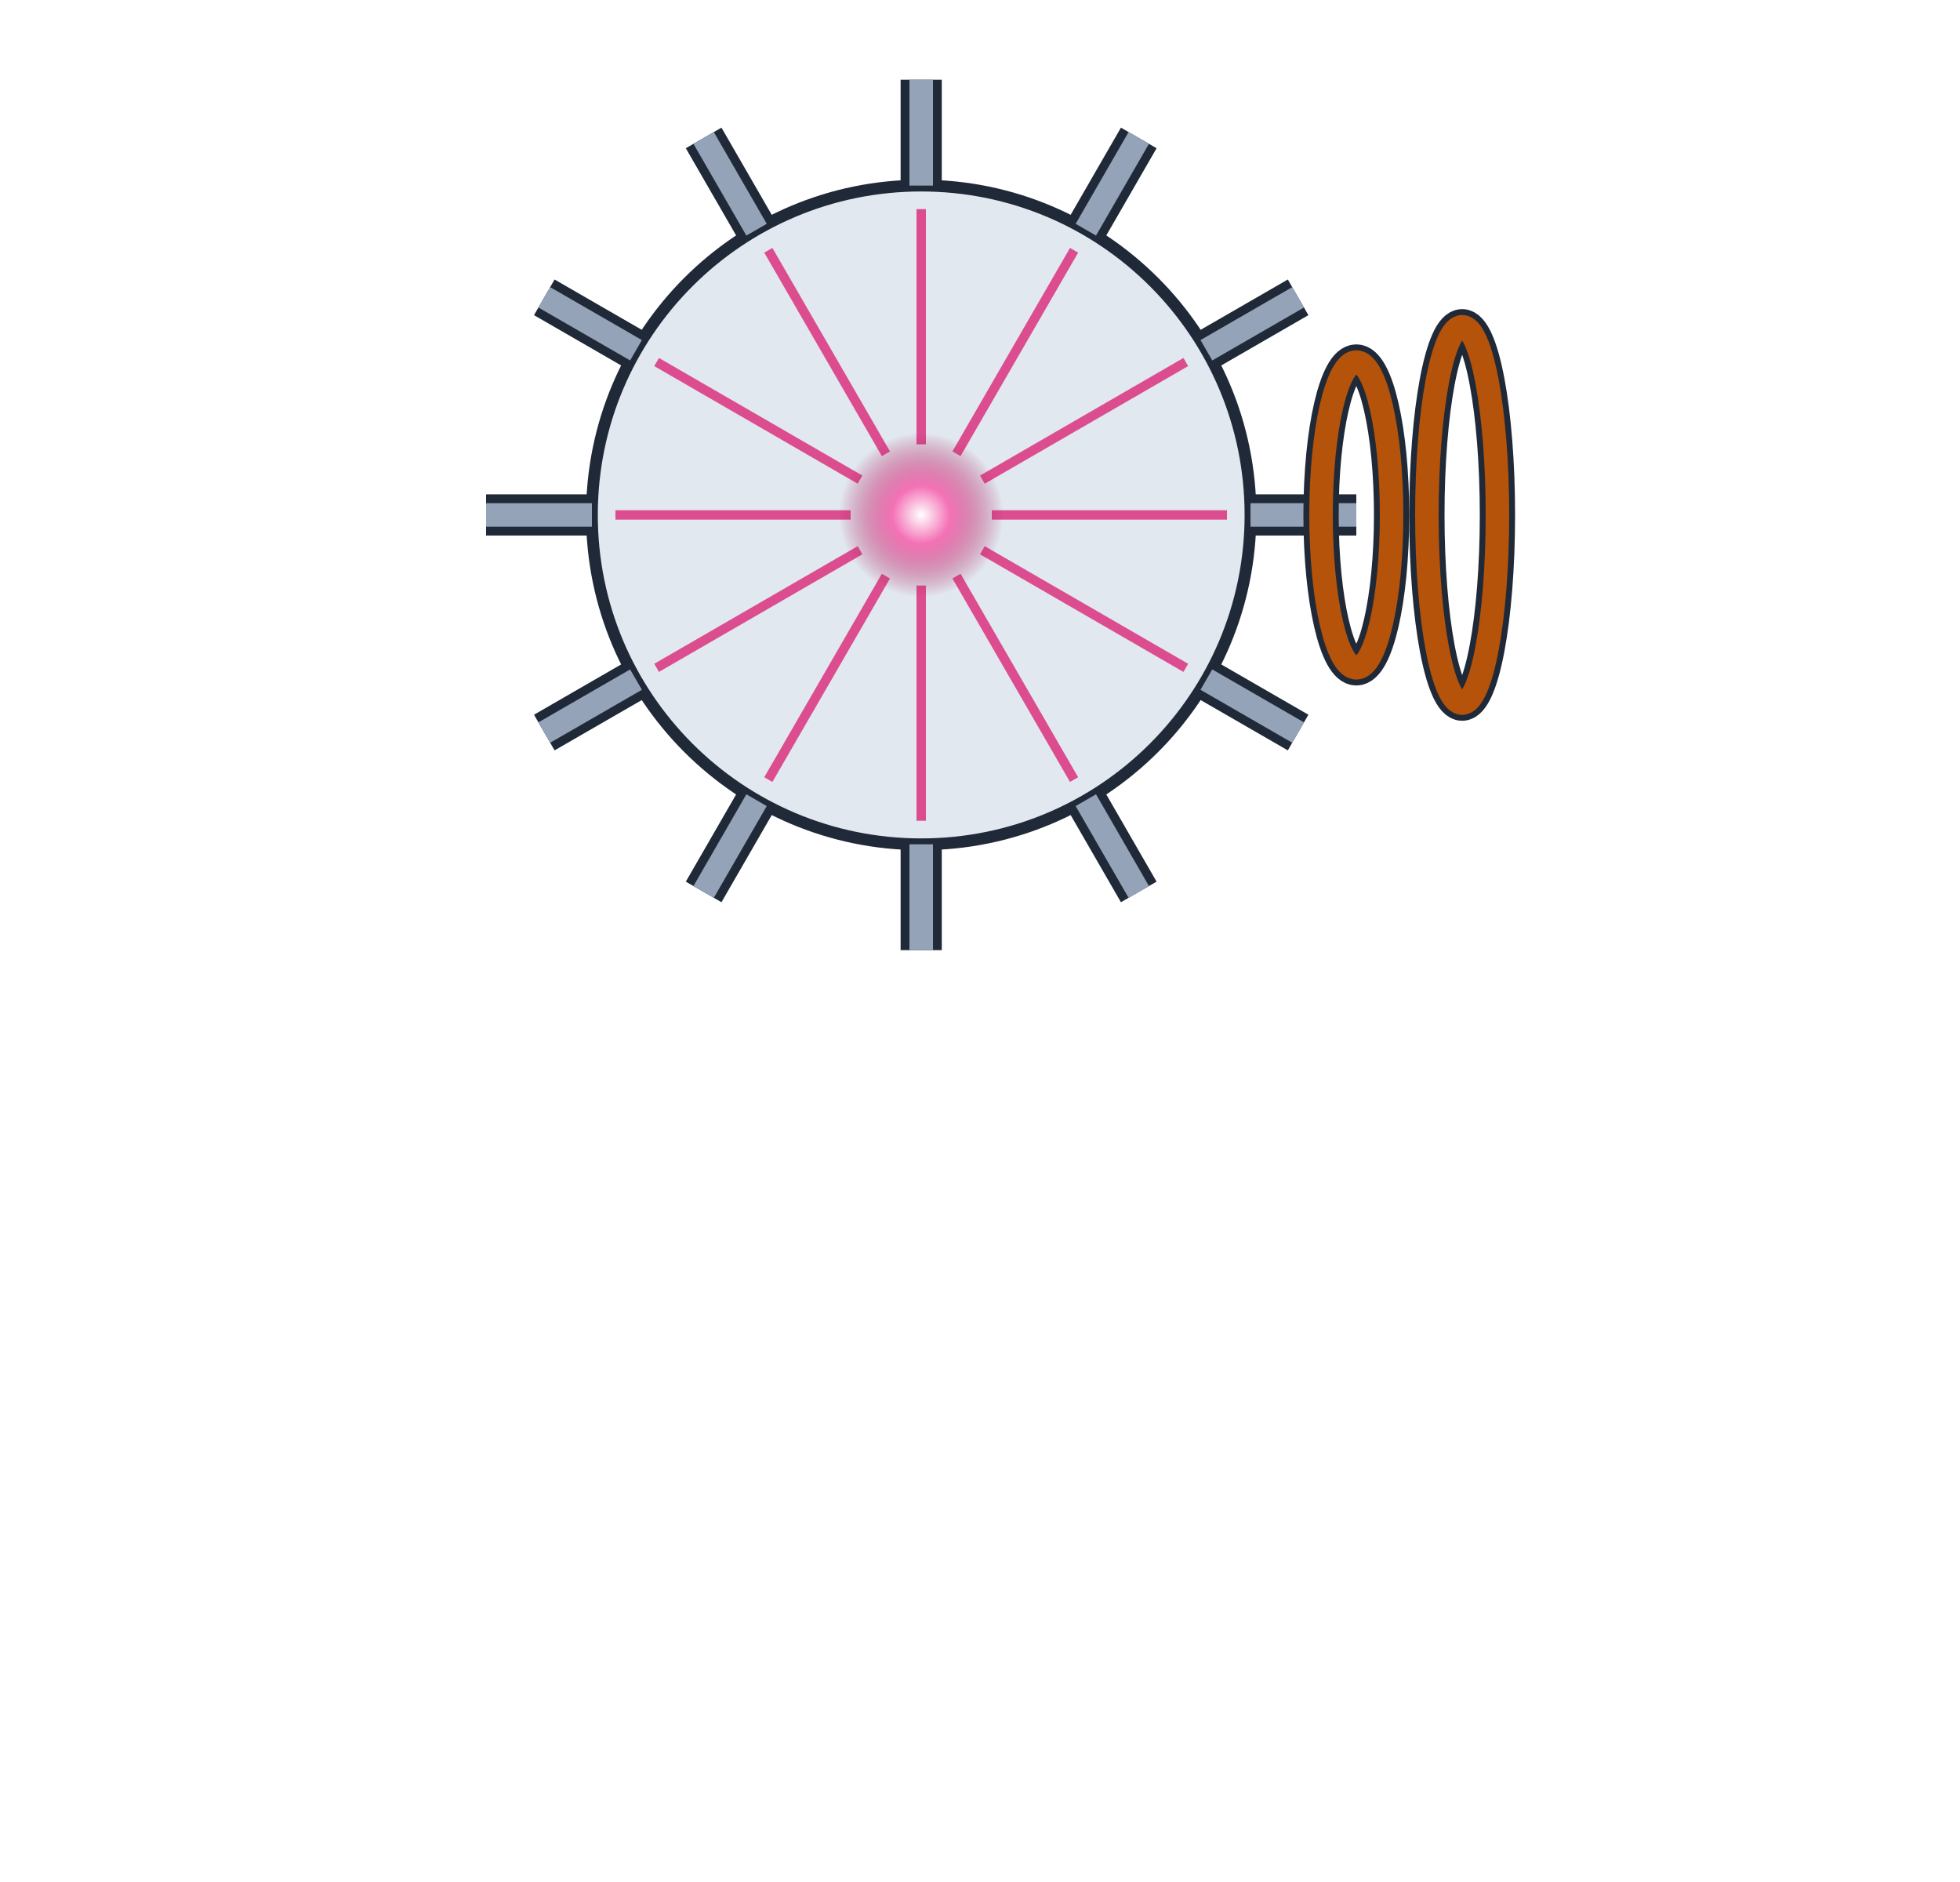
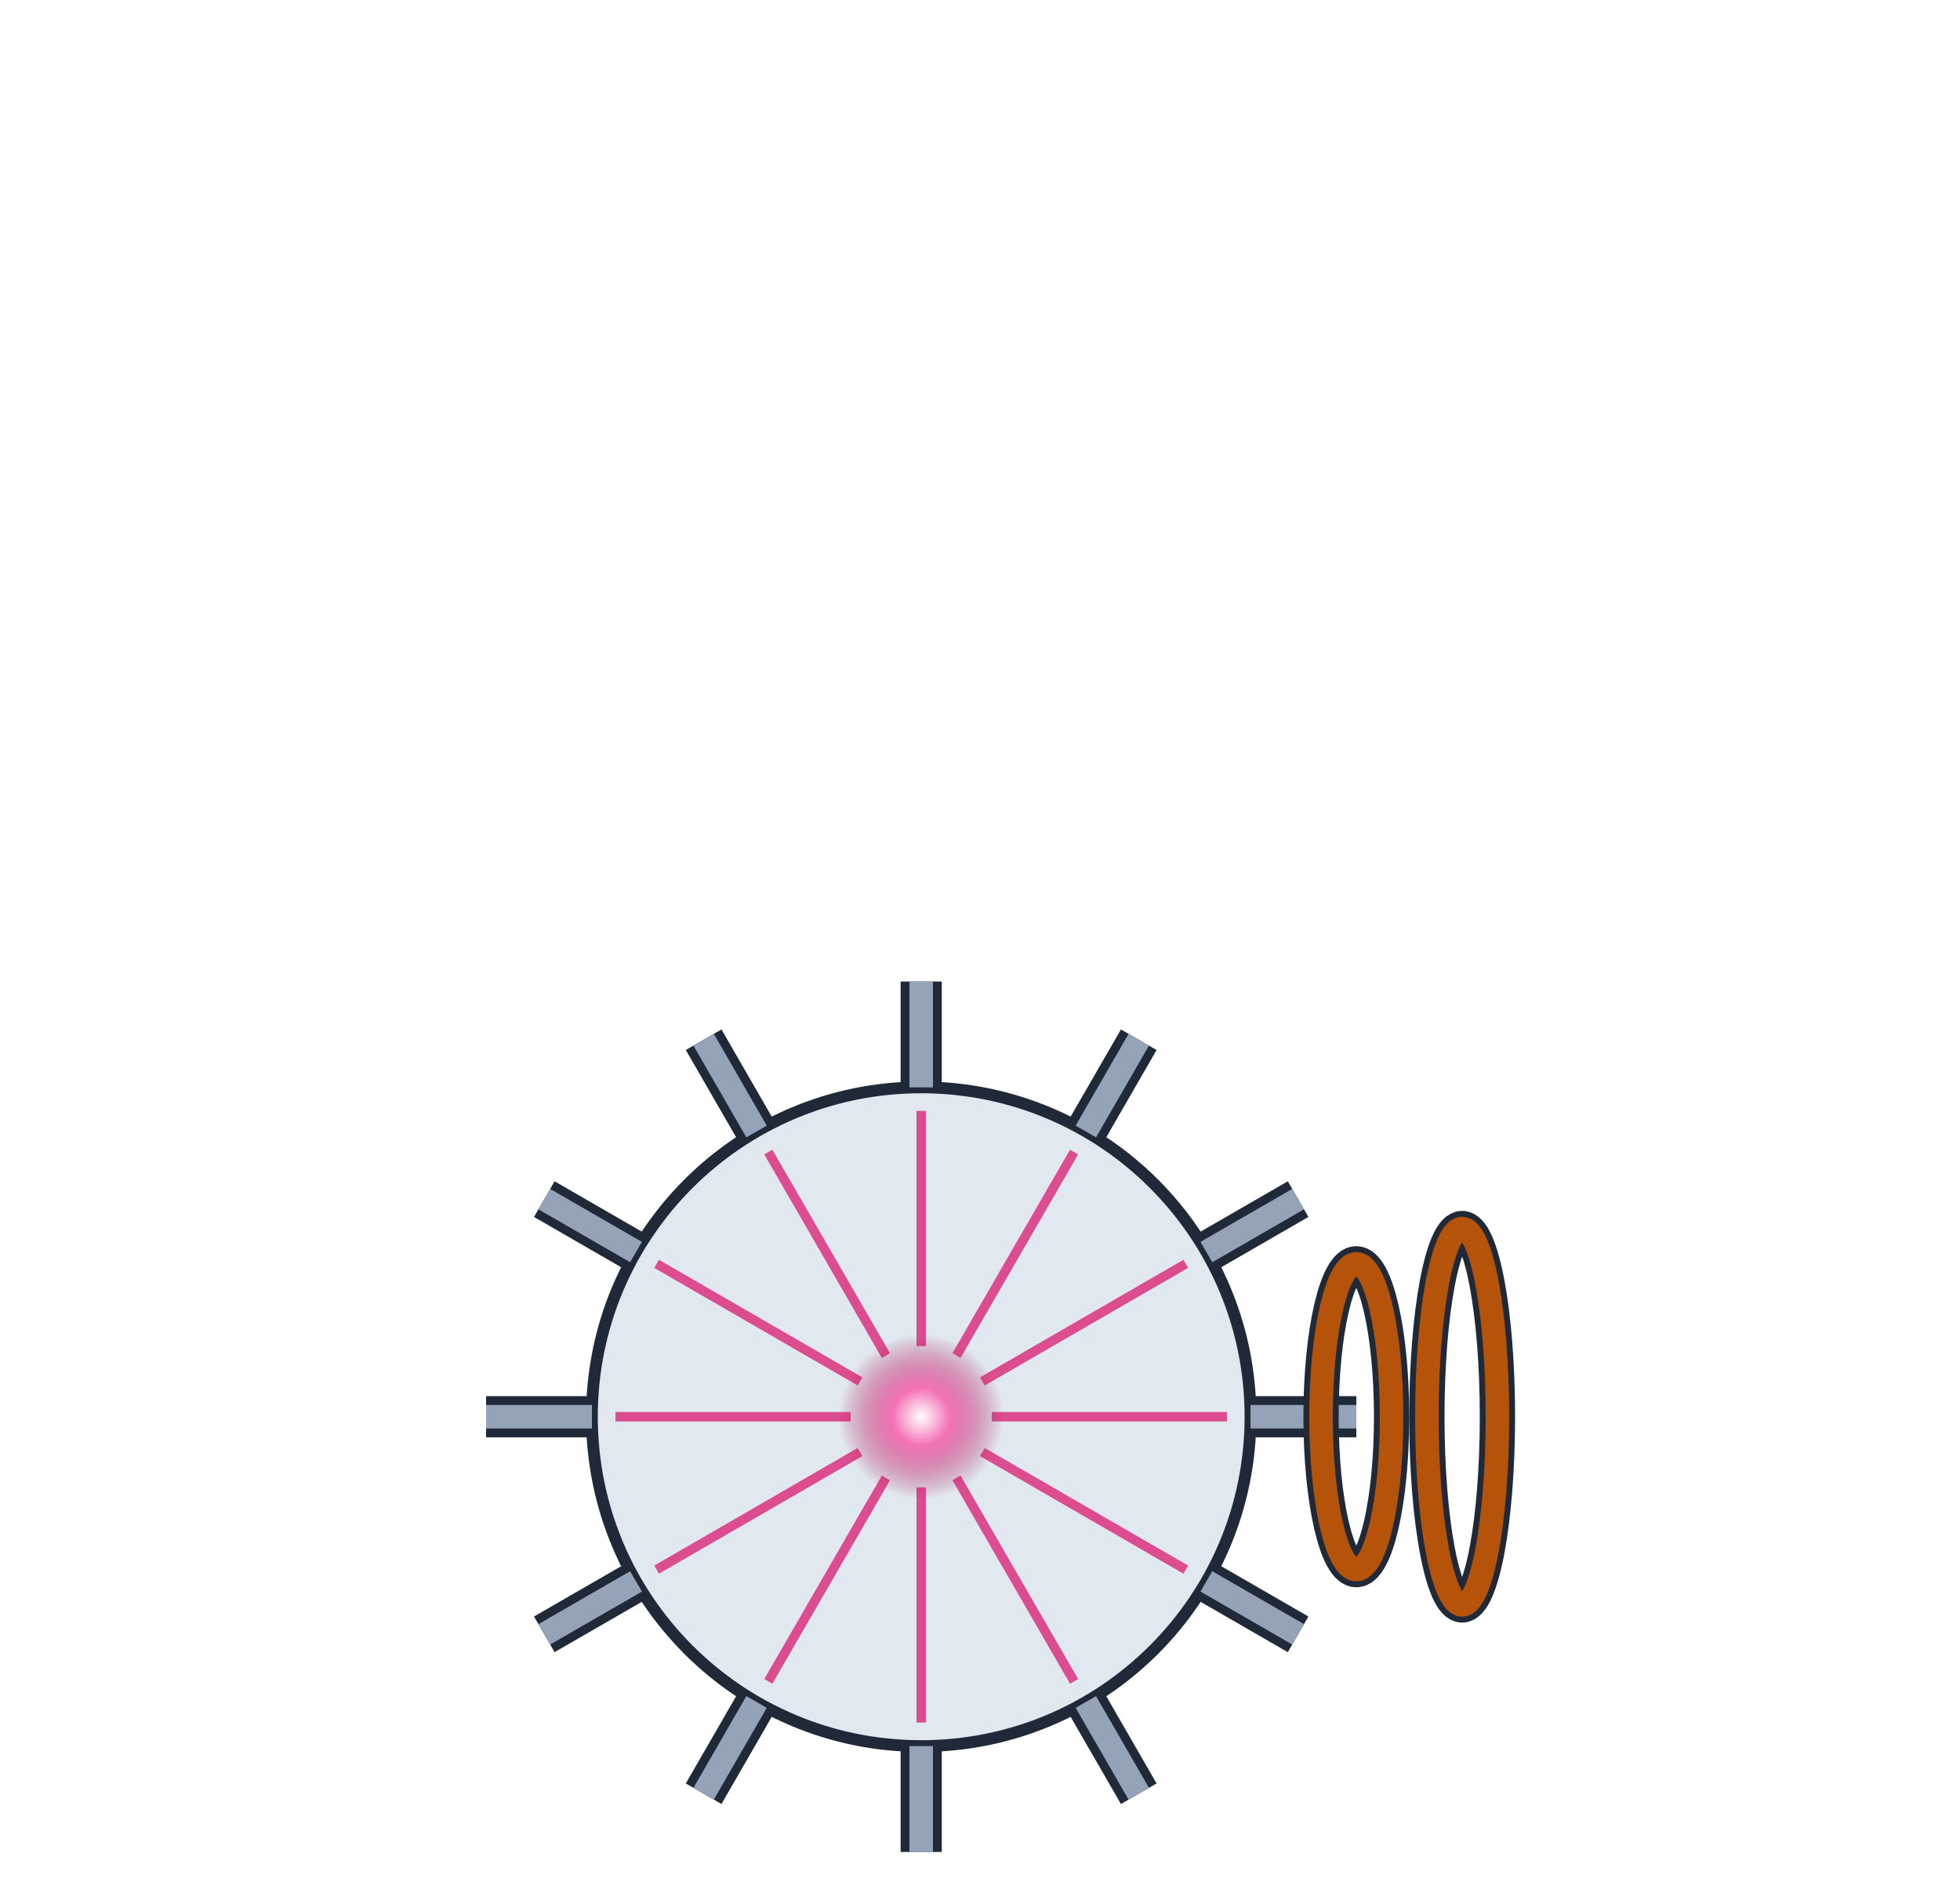
<svg xmlns="http://www.w3.org/2000/svg" viewBox="0 0 300 288" width="300" height="288">
  <defs>
    <filter id="glow" x="-50%" y="-50%" width="200%" height="200%">
      <feGaussianBlur stdDeviation="4" result="b" />
      <feMerge>
        <feMergeNode in="b" />
        <feMergeNode in="SourceGraphic" />
      </feMerge>
    </filter>
    <filter id="soft" x="-50%" y="-50%" width="200%" height="200%">
      <feGaussianBlur stdDeviation="9" />
    </filter>
    <radialGradient id="bg">
      <stop offset="0" stop-color="#000" />
    </radialGradient>
    <linearGradient id="mt" x1="0" y1="0" x2="0" y2="1">
      <stop offset="0" stop-color="#94a3b8" stop-opacity="1" />
      <stop offset="0.45" stop-color="#e2e8f0" stop-opacity="1" />
      <stop offset="1" stop-color="#475569" stop-opacity="1" />
    </linearGradient>
    <radialGradient id="mi" cx="50%" cy="50%" r="50%">
      <stop offset="0" stop-color="#ffffff" stop-opacity="1" />
      <stop offset="0.35" stop-color="#f472b6" stop-opacity="1" />
      <stop offset="1" stop-color="#9d174d" stop-opacity="0" />
    </radialGradient>
    <linearGradient id="shHull" x1="0" y1="0" x2="1" y2="0">
      <stop offset="0" stop-color="#e3e7ee" stop-opacity="1" />
      <stop offset="0.45" stop-color="#9aa3b2" stop-opacity="1" />
      <stop offset="1" stop-color="#3b424f" stop-opacity="1" />
    </linearGradient>
    <radialGradient id="shTank" cx="35%" cy="35%" r="70%">
      <stop offset="0" stop-color="#f4f6fa" stop-opacity="1" />
      <stop offset="0.55" stop-color="#a7b0be" stop-opacity="1" />
      <stop offset="1" stop-color="#4b5260" stop-opacity="1" />
    </radialGradient>
    <linearGradient id="shRad" x1="0" y1="0" x2="0" y2="1">
      <stop offset="0" stop-color="#3a4252" stop-opacity="1" />
      <stop offset="1" stop-color="#262c38" stop-opacity="1" />
    </linearGradient>
    <linearGradient id="shPv" x1="0" y1="0" x2="0" y2="1">
      <stop offset="0" stop-color="#1e3a8a" stop-opacity="1" />
      <stop offset="1" stop-color="#172554" stop-opacity="1" />
    </linearGradient>
  </defs>
-   <g transform="translate(15 -112) scale(0.9)">
+   <g transform="translate(15 26) scale(0.9)">
    <circle cx="140" cy="212" r="56" fill="#e2e8f0" stroke="#1f2937" stroke-width="2" />
    <line x1="196" y1="212" x2="214" y2="212" stroke="#1f2937" stroke-width="7" />
    <line x1="196" y1="212" x2="214" y2="212" stroke="#94a3b8" stroke-width="4" />
    <line x1="192" y1="212" x2="152" y2="212" stroke="#db2777" stroke-width="1.6" opacity="0.8" />
    <line x1="188.5" y1="240" x2="204.1" y2="249" stroke="#1f2937" stroke-width="7" />
    <line x1="188.5" y1="240" x2="204.1" y2="249" stroke="#94a3b8" stroke-width="4" />
    <line x1="185" y1="238" x2="150.4" y2="218" stroke="#db2777" stroke-width="1.6" opacity="0.8" />
    <line x1="168" y1="260.5" x2="177" y2="276.1" stroke="#1f2937" stroke-width="7" />
    <line x1="168" y1="260.5" x2="177" y2="276.1" stroke="#94a3b8" stroke-width="4" />
    <line x1="166" y1="257" x2="146" y2="222.4" stroke="#db2777" stroke-width="1.6" opacity="0.8" />
    <line x1="140" y1="268" x2="140" y2="286" stroke="#1f2937" stroke-width="7" />
    <line x1="140" y1="268" x2="140" y2="286" stroke="#94a3b8" stroke-width="4" />
    <line x1="140" y1="264" x2="140" y2="224" stroke="#db2777" stroke-width="1.6" opacity="0.8" />
    <line x1="112" y1="260.5" x2="103" y2="276.1" stroke="#1f2937" stroke-width="7" />
    <line x1="112" y1="260.5" x2="103" y2="276.1" stroke="#94a3b8" stroke-width="4" />
    <line x1="114" y1="257" x2="134" y2="222.4" stroke="#db2777" stroke-width="1.6" opacity="0.8" />
    <line x1="91.5" y1="240" x2="75.9" y2="249" stroke="#1f2937" stroke-width="7" />
    <line x1="91.5" y1="240" x2="75.9" y2="249" stroke="#94a3b8" stroke-width="4" />
    <line x1="95" y1="238" x2="129.6" y2="218" stroke="#db2777" stroke-width="1.6" opacity="0.8" />
    <line x1="84" y1="212" x2="66" y2="212" stroke="#1f2937" stroke-width="7" />
    <line x1="84" y1="212" x2="66" y2="212" stroke="#94a3b8" stroke-width="4" />
    <line x1="88" y1="212" x2="128" y2="212" stroke="#db2777" stroke-width="1.6" opacity="0.8" />
    <line x1="91.5" y1="184" x2="75.9" y2="175" stroke="#1f2937" stroke-width="7" />
    <line x1="91.5" y1="184" x2="75.9" y2="175" stroke="#94a3b8" stroke-width="4" />
    <line x1="95" y1="186" x2="129.6" y2="206" stroke="#db2777" stroke-width="1.6" opacity="0.8" />
    <line x1="112" y1="163.5" x2="103" y2="147.9" stroke="#1f2937" stroke-width="7" />
    <line x1="112" y1="163.5" x2="103" y2="147.9" stroke="#94a3b8" stroke-width="4" />
    <line x1="114" y1="167" x2="134" y2="201.6" stroke="#db2777" stroke-width="1.6" opacity="0.8" />
    <line x1="140" y1="156" x2="140" y2="138" stroke="#1f2937" stroke-width="7" />
    <line x1="140" y1="156" x2="140" y2="138" stroke="#94a3b8" stroke-width="4" />
    <line x1="140" y1="160" x2="140" y2="200" stroke="#db2777" stroke-width="1.6" opacity="0.8" />
    <line x1="168" y1="163.5" x2="177" y2="147.9" stroke="#1f2937" stroke-width="7" />
    <line x1="168" y1="163.5" x2="177" y2="147.9" stroke="#94a3b8" stroke-width="4" />
    <line x1="166" y1="167" x2="146" y2="201.6" stroke="#db2777" stroke-width="1.6" opacity="0.8" />
    <line x1="188.5" y1="184" x2="204.1" y2="175" stroke="#1f2937" stroke-width="7" />
    <line x1="188.5" y1="184" x2="204.1" y2="175" stroke="#94a3b8" stroke-width="4" />
    <line x1="185" y1="186" x2="150.4" y2="206" stroke="#db2777" stroke-width="1.6" opacity="0.8" />
    <circle cx="140" cy="212" r="14" fill="url(#mi)" />
    <ellipse cx="214" cy="212" rx="6" ry="26" fill="none" stroke="#1f2937" stroke-width="6" />
    <ellipse cx="214" cy="212" rx="6" ry="26" fill="none" stroke="#b45309" stroke-width="4" />
    <ellipse cx="232" cy="212" rx="6" ry="32" fill="none" stroke="#1f2937" stroke-width="6" />
    <ellipse cx="232" cy="212" rx="6" ry="32" fill="none" stroke="#b45309" stroke-width="4" />
  </g>
</svg>
